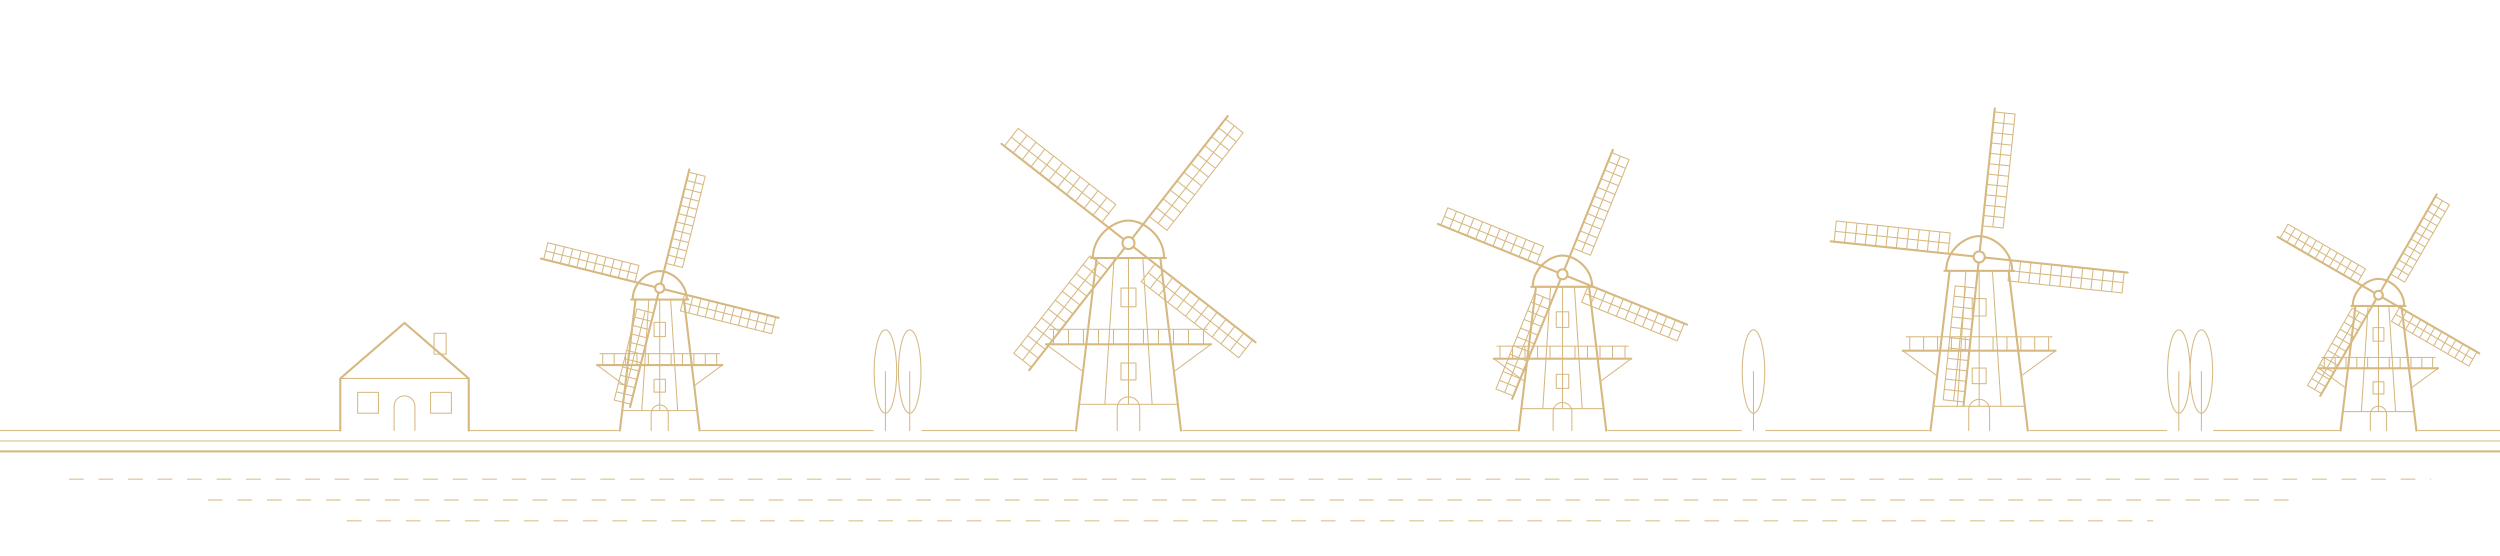
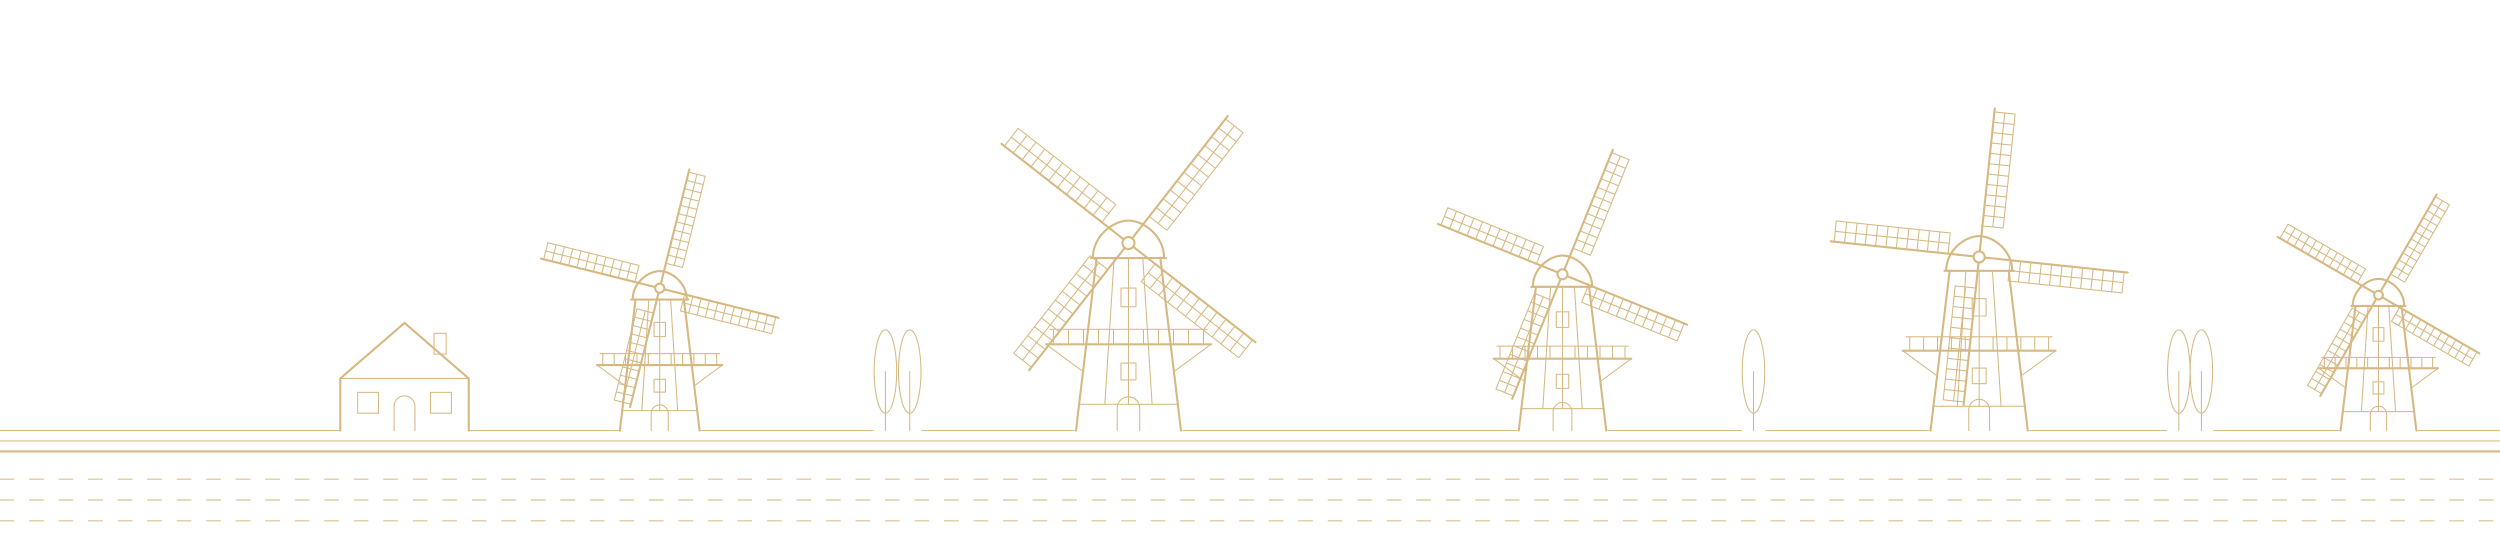
<svg xmlns="http://www.w3.org/2000/svg" width="1440" height="320" viewBox="0 380 1440 320" fill="none">
  <g opacity="0.7">
    <path d="M0 640H1440" stroke="#C49A4A" stroke-width="1.2" stroke-linecap="round" stroke-linejoin="round" />
-     <path d="M40 656H1400" stroke="#C49A4A" stroke-width="0.6" stroke-linecap="round" stroke-linejoin="round" stroke-dasharray="8 9" />
-     <path d="M120 668H1320" stroke="#C49A4A" stroke-width="0.6" stroke-linecap="round" stroke-linejoin="round" stroke-dasharray="8 9" />
-     <path d="M200 680H1240" stroke="#C49A4A" stroke-width="0.6" stroke-linecap="round" stroke-linejoin="round" stroke-dasharray="8 9" />
+     <path d="M0 656H1440" stroke="#C49A4A" stroke-width="0.6" stroke-linecap="round" stroke-linejoin="round" stroke-dasharray="8 9" />
+     <path d="M0 668H1440" stroke="#C49A4A" stroke-width="0.6" stroke-linecap="round" stroke-linejoin="round" stroke-dasharray="8 9" />
+     <path d="M0 680H1440" stroke="#C49A4A" stroke-width="0.6" stroke-linecap="round" stroke-linejoin="round" stroke-dasharray="8 9" />
    <path d="M369.67 616.52L373.73 552.56M380 616.52V552.56M390.33 616.52L386.27 552.56M358.27 616.52H401.73M345.56 583.72H414.44M347.2 590.28V583.72M353.76 590.28V583.72M360.32 590.28V583.72M366.88 590.28V583.72M373.44 590.28V583.72M380 590.28V583.72M386.56 590.28V583.72M393.12 590.28V583.72M399.68 590.28V583.72M406.24 590.28V583.72M412.8 590.28V583.72M343.92 590.28L359.5 601.76M416.08 590.28L400.5 601.76M375.08 628V618.16C375.08 615.45 377.29 613.24 380 613.24C382.71 613.24 384.92 615.45 384.92 618.16V628M394.32 549.57L391.94 559.12L444.45 572.21L446.83 562.66M393.13 554.34L445.64 567.44M399.1 550.76L396.71 560.31M403.87 551.95L401.49 561.5M408.64 553.14L406.26 562.69M413.42 554.33L411.04 563.88M418.19 555.52L415.81 565.07M422.96 556.71L420.58 566.26M427.74 557.9L425.36 567.45M432.51 559.09L430.13 568.64M437.29 560.28L434.91 569.83M442.06 561.47L439.68 571.02M376.43 560.32L366.88 557.94L353.79 610.45L363.34 612.83M371.66 559.13L358.56 611.64M375.24 565.1L365.69 562.71M374.05 569.87L364.5 567.49M372.86 574.64L363.31 572.26M371.67 579.42L362.12 577.04M370.48 584.19L360.93 581.81M369.29 588.96L359.74 586.58M368.1 593.74L358.55 591.36M366.91 598.51L357.36 596.13M365.72 603.29L356.17 600.91M364.53 608.06L354.98 605.68M365.68 542.43L368.06 532.88L315.55 519.79L313.17 529.34M366.87 537.66L314.36 524.56M360.9 541.24L363.29 531.69M356.13 540.05L358.51 530.5M351.36 538.86L353.74 529.31M346.58 537.67L348.96 528.12M341.81 536.48L344.19 526.93M337.04 535.29L339.42 525.74M332.26 534.1L334.64 524.55M327.49 532.91L329.87 523.36M322.71 531.72L325.09 522.17M317.94 530.53L320.32 520.98M383.57 531.68L393.12 534.06L406.21 481.55L396.66 479.17M388.34 532.87L401.44 480.36M384.76 526.9L394.31 529.29M385.95 522.13L395.5 524.51M387.14 517.36L396.69 519.74M388.33 512.58L397.88 514.96M389.52 507.81L399.07 510.19M390.71 503.04L400.26 505.42M391.9 498.26L401.45 500.64M393.09 493.49L402.64 495.87M394.28 488.71L403.83 491.09M395.47 483.94L405.02 486.32M636.39 612.88L641.74 528.64M650 612.88V528.64M663.61 612.88L658.26 528.64M621.38 612.88H678.62M604.64 569.68H695.36M606.8 578.32V569.68M615.44 578.32V569.68M624.08 578.32V569.68M632.72 578.32V569.68M641.36 578.32V569.68M650 578.32V569.68M658.64 578.32V569.68M667.28 578.32V569.68M675.92 578.32V569.68M684.56 578.32V569.68M693.2 578.32V569.68M602.48 578.32L623 593.44M697.52 578.32L677 593.44M643.52 628V615.04C643.52 611.48 646.44 608.56 650 608.56C653.56 608.56 656.48 611.48 656.48 615.04V628M665.32 531.97L657.34 542.18L713.51 586.07L721.49 575.85M661.33 537.07L717.5 580.96M670.43 535.96L662.45 546.17M675.53 539.95L667.55 550.16M680.64 543.94L672.66 554.15M685.74 547.93L677.77 558.14M690.85 551.92L682.87 562.13M695.96 555.91L687.98 566.12M701.06 559.89L693.08 570.11M706.17 563.88L698.19 574.1M711.28 567.87L703.3 578.09M716.38 571.86L708.4 582.08M638.03 535.32L627.82 527.34L583.93 583.51L594.15 591.49M632.93 531.33L589.04 587.5M634.04 540.43L623.83 532.45M630.05 545.53L619.84 537.55M626.06 550.64L615.85 542.66M622.07 555.74L611.86 547.77M618.08 560.85L607.87 552.87M614.09 565.96L603.88 557.98M610.11 571.06L599.89 563.08M606.12 576.17L595.9 568.19M602.13 581.28L591.91 573.3M598.14 586.38L587.92 578.4M634.68 508.03L642.66 497.82L586.49 453.93L578.51 464.15M638.67 502.93L582.5 459.04M629.57 504.04L637.55 493.83M624.47 500.05L632.45 489.84M619.36 496.06L627.34 485.85M614.26 492.07L622.23 481.86M609.15 488.08L617.13 477.87M604.04 484.09L612.02 473.88M598.94 480.11L606.92 469.89M593.83 476.12L601.81 465.9M588.72 472.13L596.7 461.91M583.62 468.14L591.6 457.92M661.97 504.68L672.18 512.66L716.07 456.49L705.85 448.51M667.07 508.67L710.96 452.5M665.96 499.57L676.17 507.55M669.95 494.47L680.16 502.45M673.94 489.36L684.15 497.34M677.93 484.26L688.14 492.23M681.92 479.15L692.13 487.13M685.91 474.04L696.12 482.02M689.89 468.94L700.11 476.92M693.88 463.83L704.1 471.81M697.87 458.72L708.09 466.7M701.86 453.62L712.08 461.6M888.66 615.4L893.12 545.2M900 615.4V545.2M911.34 615.4L906.88 545.2M876.15 615.4H923.85M862.2 579.4H937.8M864 586.6V579.4M871.2 586.6V579.4M878.4 586.6V579.4M885.6 586.6V579.4M892.8 586.6V579.4M900 586.6V579.4M907.2 586.6V579.4M914.4 586.6V579.4M921.6 586.6V579.4M928.8 586.6V579.4M936 586.6V579.4M860.4 586.6L877.5 599.2M939.6 586.6L922.5 599.2M894.6 628V617.2C894.6 614.23 897.03 611.8 900 611.8C902.97 611.8 905.4 614.23 905.4 617.2V628M915.02 544.07L910.97 554.08L966.05 576.33L970.1 566.32M913 549.08L968.07 571.33M920.03 546.09L915.98 556.11M925.03 548.11L920.99 558.13M930.04 550.14L926 560.15M935.05 552.16L931 562.17M940.05 554.18L936.01 564.2M945.06 556.21L941.02 566.22M950.07 558.23L946.02 568.24M955.07 560.25L951.03 570.27M960.08 562.27L956.04 572.29M965.09 564.3L961.04 574.31M893.93 553.02L883.92 548.97L861.67 604.05L871.68 608.1M888.92 551L866.67 606.07M891.91 558.03L881.89 553.98M889.89 563.03L879.87 558.99M887.86 568.04L877.85 564M885.84 573.05L875.83 569M883.82 578.05L873.8 574.01M881.79 583.06L871.78 579.02M879.77 588.07L869.76 584.02M877.75 593.07L867.73 589.03M875.73 598.08L865.71 594.04M873.7 603.09L863.69 599.04M884.98 531.93L889.03 521.92L833.95 499.67L829.9 509.68M887 526.92L831.93 504.67M879.97 529.91L884.02 519.89M874.97 527.89L879.01 517.87M869.96 525.86L874 515.85M864.95 523.84L869 513.83M859.95 521.82L863.99 511.8M854.94 519.79L858.98 509.78M849.93 517.77L853.98 507.76M844.93 515.75L848.97 505.73M839.92 513.73L843.96 503.71M834.91 511.7L838.96 501.69M906.07 522.98L916.08 527.03L938.33 471.95L928.32 467.9M911.08 525L933.33 469.93M908.09 517.97L918.11 522.02M910.11 512.97L920.13 517.01M912.14 507.96L922.15 512M914.16 502.95L924.17 507M916.18 497.95L926.2 501.99M918.21 492.94L928.22 496.98M920.23 487.93L930.24 491.98M922.25 482.93L932.27 486.97M924.27 477.92L934.29 481.96M926.3 472.91L936.31 476.96M1127.4 614L1132.35 536M1140 614V536M1152.6 614L1147.65 536M1113.5 614H1166.5M1098 574H1182M1100 582V574M1108 582V574M1116 582V574M1124 582V574M1132 582V574M1140 582V574M1148 582V574M1156 582V574M1164 582V574M1172 582V574M1180 582V574M1096 582L1115 596M1184 582L1165 596M1134 628V616C1134 612.7 1136.7 610 1140 610C1143.3 610 1146 612.7 1146 616V628M1157.9 529.88L1156.65 541.82L1222.29 548.71L1223.54 536.78M1157.27 535.85L1222.91 542.75M1163.87 530.51L1162.61 542.44M1169.84 531.14L1168.58 543.07M1175.8 531.76L1174.55 543.7M1181.77 532.39L1180.52 544.32M1187.74 533.02L1186.48 544.95M1193.7 533.64L1192.45 545.58M1199.67 534.27L1198.42 546.21M1205.64 534.9L1204.38 546.83M1211.61 535.53L1210.35 547.46M1217.57 536.15L1216.32 548.09M1138.12 545.9L1126.18 544.65L1119.29 610.29L1131.22 611.54M1132.15 545.27L1125.25 610.91M1137.49 551.87L1125.56 550.61M1136.86 557.84L1124.93 556.58M1136.24 563.8L1124.3 562.55M1135.61 569.77L1123.68 568.52M1134.98 575.74L1123.05 574.48M1134.36 581.7L1122.42 580.45M1133.73 587.67L1121.79 586.42M1133.1 593.64L1121.17 592.38M1132.47 599.61L1120.54 598.35M1131.85 605.57L1119.91 604.32M1122.1 526.12L1123.35 514.18L1057.71 507.29L1056.46 519.22M1122.73 520.15L1057.09 513.25M1116.13 525.49L1117.39 513.56M1110.16 524.86L1111.42 512.93M1104.2 524.24L1105.45 512.3M1098.23 523.61L1099.48 511.68M1092.26 522.98L1093.52 511.05M1086.3 522.36L1087.55 510.42M1080.33 521.73L1081.58 509.79M1074.36 521.1L1075.62 509.17M1068.39 520.47L1069.65 508.54M1062.43 519.85L1063.68 507.91M1141.88 510.1L1153.82 511.35L1160.71 445.71L1148.78 444.46M1147.85 510.73L1154.75 445.09M1142.51 504.13L1154.44 505.39M1143.14 498.16L1155.07 499.42M1143.76 492.2L1155.7 493.45M1144.39 486.23L1156.32 487.48M1145.02 480.26L1156.95 481.52M1145.64 474.3L1157.58 475.55M1146.27 468.33L1158.21 469.58M1146.9 462.36L1158.83 463.62M1147.53 456.39L1159.46 457.65M1148.15 450.43L1160.09 451.68M1360.17 617.08L1364.03 556.24M1370 617.08V556.24M1379.83 617.08L1375.97 556.24M1349.33 617.08H1390.67M1337.24 585.88H1402.76M1338.8 592.12V585.88M1345.04 592.12V585.88M1351.28 592.12V585.88M1357.52 592.12V585.88M1363.76 592.12V585.88M1370 592.12V585.88M1376.24 592.12V585.88M1382.48 592.12V585.88M1388.72 592.12V585.88M1394.96 592.12V585.88M1401.2 592.12V585.88M1335.68 592.12L1350.5 603.04M1404.32 592.12L1389.5 603.04M1365.32 628V618.64C1365.32 616.07 1367.43 613.96 1370 613.96C1372.57 613.96 1374.68 616.07 1374.68 618.64V628M1382.16 557.02L1377.48 565.13L1422.06 590.87L1426.74 582.76M1379.82 561.07L1424.4 586.81M1386.21 559.36L1381.53 567.47M1390.26 561.7L1385.58 569.81M1394.32 564.04L1389.64 572.15M1398.37 566.38L1393.69 574.49M1402.42 568.72L1397.74 576.83M1406.48 571.06L1401.8 579.17M1410.53 573.4L1405.85 581.51M1414.58 575.74L1409.9 583.85M1418.64 578.08L1413.96 586.19M1422.69 580.42L1418.01 588.53M1362.98 562.16L1354.87 557.48L1329.13 602.06L1337.24 606.74M1358.93 559.82L1333.19 604.4M1360.64 566.21L1352.53 561.53M1358.3 570.26L1350.19 565.58M1355.96 574.32L1347.85 569.64M1353.62 578.37L1345.51 573.69M1351.28 582.42L1343.17 577.74M1348.94 586.48L1340.83 581.8M1346.6 590.53L1338.49 585.85M1344.26 594.58L1336.15 589.9M1341.92 598.64L1333.81 593.96M1339.58 602.69L1331.47 598.01M1357.84 542.98L1362.52 534.87L1317.94 509.13L1313.26 517.24M1360.18 538.93L1315.6 513.19M1353.79 540.64L1358.47 532.53M1349.74 538.3L1354.42 530.19M1345.68 535.96L1350.36 527.85M1341.63 533.62L1346.31 525.51M1337.58 531.28L1342.26 523.17M1333.52 528.94L1338.2 520.83M1329.47 526.6L1334.15 518.49M1325.42 524.26L1330.1 516.15M1321.36 521.92L1326.04 513.81M1317.31 519.58L1321.99 511.47M1377.02 537.84L1385.13 542.52L1410.87 497.94L1402.76 493.26M1381.07 540.18L1406.81 495.6M1379.36 533.79L1387.47 538.47M1381.7 529.74L1389.81 534.42M1384.04 525.68L1392.15 530.36M1386.38 521.63L1394.49 526.31M1388.72 517.58L1396.83 522.26M1391.06 513.52L1399.17 518.2M1393.4 509.47L1401.51 514.15M1395.74 505.42L1403.85 510.1M1398.08 501.36L1406.19 506.04M1400.42 497.31L1408.53 501.99M196 598H270M227 628V614C227 610.7 229.7 608 233 608C236.3 608 239 610.7 239 614V628M510 594V628M524 594V628M1010 594V628M1261.5 594C1261.5 580.74 1258.59 570 1255 570C1251.41 570 1248.5 580.74 1248.5 594C1248.5 607.26 1251.41 618 1255 618C1258.59 618 1261.5 607.26 1261.5 594ZM1261.5 594C1261.5 580.74 1264.41 570 1268 570C1271.59 570 1274.5 580.74 1274.5 594C1274.5 607.26 1271.59 618 1268 618C1264.41 618 1261.5 607.26 1261.5 594ZM1255 594V628M1268 594V628M0 628H196M270 628H356.22M403.78 628H503M531 628H618.68M681.32 628H873.9M926.1 628H1003M1017 628H1111M1169 628H1248M1275 628H1347.38M1392.62 628H1440M0 634H1440M376.72 565.68H383.28V573.88H376.72V565.68ZM376.72 598.48H383.28V605.86H376.72V598.48ZM645.68 545.92H654.32V556.72H645.68V545.92ZM645.68 589.12H654.32V598.84H645.68V589.12ZM896.4 559.6H903.6V568.6H896.4V559.6ZM896.4 595.6H903.6V603.7H896.4V595.6ZM1136 552H1144V562H1136V552ZM1136 592H1144V601H1136V592ZM1366.88 568.72H1373.12V576.52H1366.88V568.72ZM1366.88 599.92H1373.12V606.94H1366.88V599.92ZM206 606H218V618H206V606ZM248 606H260V618H248V606ZM250 572H257V584H250V572ZM503.5 594C503.5 580.74 506.41 570 510 570C513.59 570 516.5 580.74 516.5 594C516.5 607.26 513.59 618 510 618C506.41 618 503.5 607.26 503.5 594ZM517.5 594C517.5 580.74 520.41 570 524 570C527.59 570 530.5 580.74 530.5 594C530.5 607.26 527.59 618 524 618C520.41 618 517.5 607.26 517.5 594ZM1003.5 594C1003.5 580.74 1006.41 570 1010 570C1013.59 570 1016.5 580.74 1016.5 594C1016.5 607.26 1013.59 618 1010 618C1006.41 618 1003.5 607.26 1003.5 594Z" stroke="#C49A4A" stroke-width="0.6" stroke-linecap="round" stroke-linejoin="round" />
    <path d="M357.04 628L366.06 552.56H393.94L402.96 628M343.92 590.28H416.08M363.6 552.56H396.4M364.42 552.56C364.42 542.72 373.44 536.16 380 536.16C386.56 536.16 395.58 542.72 395.58 552.56M382.78 546.69L448.43 563.06M379.31 548.78L362.94 614.43M377.22 545.31L311.57 528.94M380.69 543.22L397.06 477.57M619.76 628L631.64 528.64H668.36L680.24 628M602.48 578.32H697.52M628.4 528.64H671.6M629.48 528.64C629.48 515.68 641.36 507.04 650 507.04C658.64 507.04 670.52 515.68 670.52 528.64M652.98 522.33L723.19 577.18M647.67 522.98L592.82 593.19M647.02 517.67L576.81 462.82M652.33 517.02L707.18 446.81M874.8 628L884.7 545.2H915.3L925.2 628M860.4 586.6H939.6M882 545.2H918M882.9 545.2C882.9 534.4 892.8 527.2 900 527.2C907.2 527.2 917.1 534.4 917.1 545.2M902.92 539.18L971.76 566.99M898.82 540.92L871.01 609.76M897.08 536.82L828.24 509.01M901.18 535.08L928.99 466.24M1112 628L1123 536H1157L1168 628M1096 582H1184M1120 536H1160M1121 536C1121 524 1132 516 1140 516C1148 516 1159 524 1159 536M1143.48 528.37L1225.53 536.99M1139.63 531.48L1131.01 613.53M1136.52 527.63L1054.47 519.01M1140.37 524.52L1148.99 442.47M1348.16 628L1356.74 556.24H1383.26L1391.84 628M1335.68 592.12H1404.32M1354.4 556.24H1385.6M1355.18 556.24C1355.18 546.88 1363.76 540.64 1370 540.64C1376.24 540.64 1384.82 546.88 1384.82 556.24M1372.36 551.37L1428.09 583.54M1368.63 552.36L1336.46 608.09M1367.64 548.63L1311.91 516.46M1371.37 547.64L1403.54 491.91M196 628V598L233 566L270 598V628M377.38 546C377.38 544.55 378.55 543.38 380 543.38C381.45 543.38 382.62 544.55 382.62 546C382.62 547.45 381.45 548.62 380 548.62C378.55 548.62 377.38 547.45 377.38 546ZM646.54 520C646.54 518.09 648.09 516.54 650 516.54C651.91 516.54 653.46 518.09 653.46 520C653.46 521.91 651.91 523.46 650 523.46C648.09 523.46 646.54 521.91 646.54 520ZM897.12 538C897.12 536.41 898.41 535.12 900 535.12C901.59 535.12 902.88 536.41 902.88 538C902.88 539.59 901.59 540.88 900 540.88C898.41 540.88 897.12 539.59 897.12 538ZM1136.8 528C1136.8 526.23 1138.23 524.8 1140 524.8C1141.77 524.8 1143.2 526.23 1143.2 528C1143.2 529.77 1141.77 531.2 1140 531.2C1138.23 531.2 1136.8 529.77 1136.8 528ZM1367.5 550C1367.5 548.62 1368.62 547.5 1370 547.5C1371.38 547.5 1372.5 548.62 1372.5 550C1372.5 551.38 1371.38 552.5 1370 552.5C1368.62 552.5 1367.5 551.38 1367.5 550Z" stroke="#C49A4A" stroke-width="1.2" stroke-linecap="round" stroke-linejoin="round" />
  </g>
</svg>
